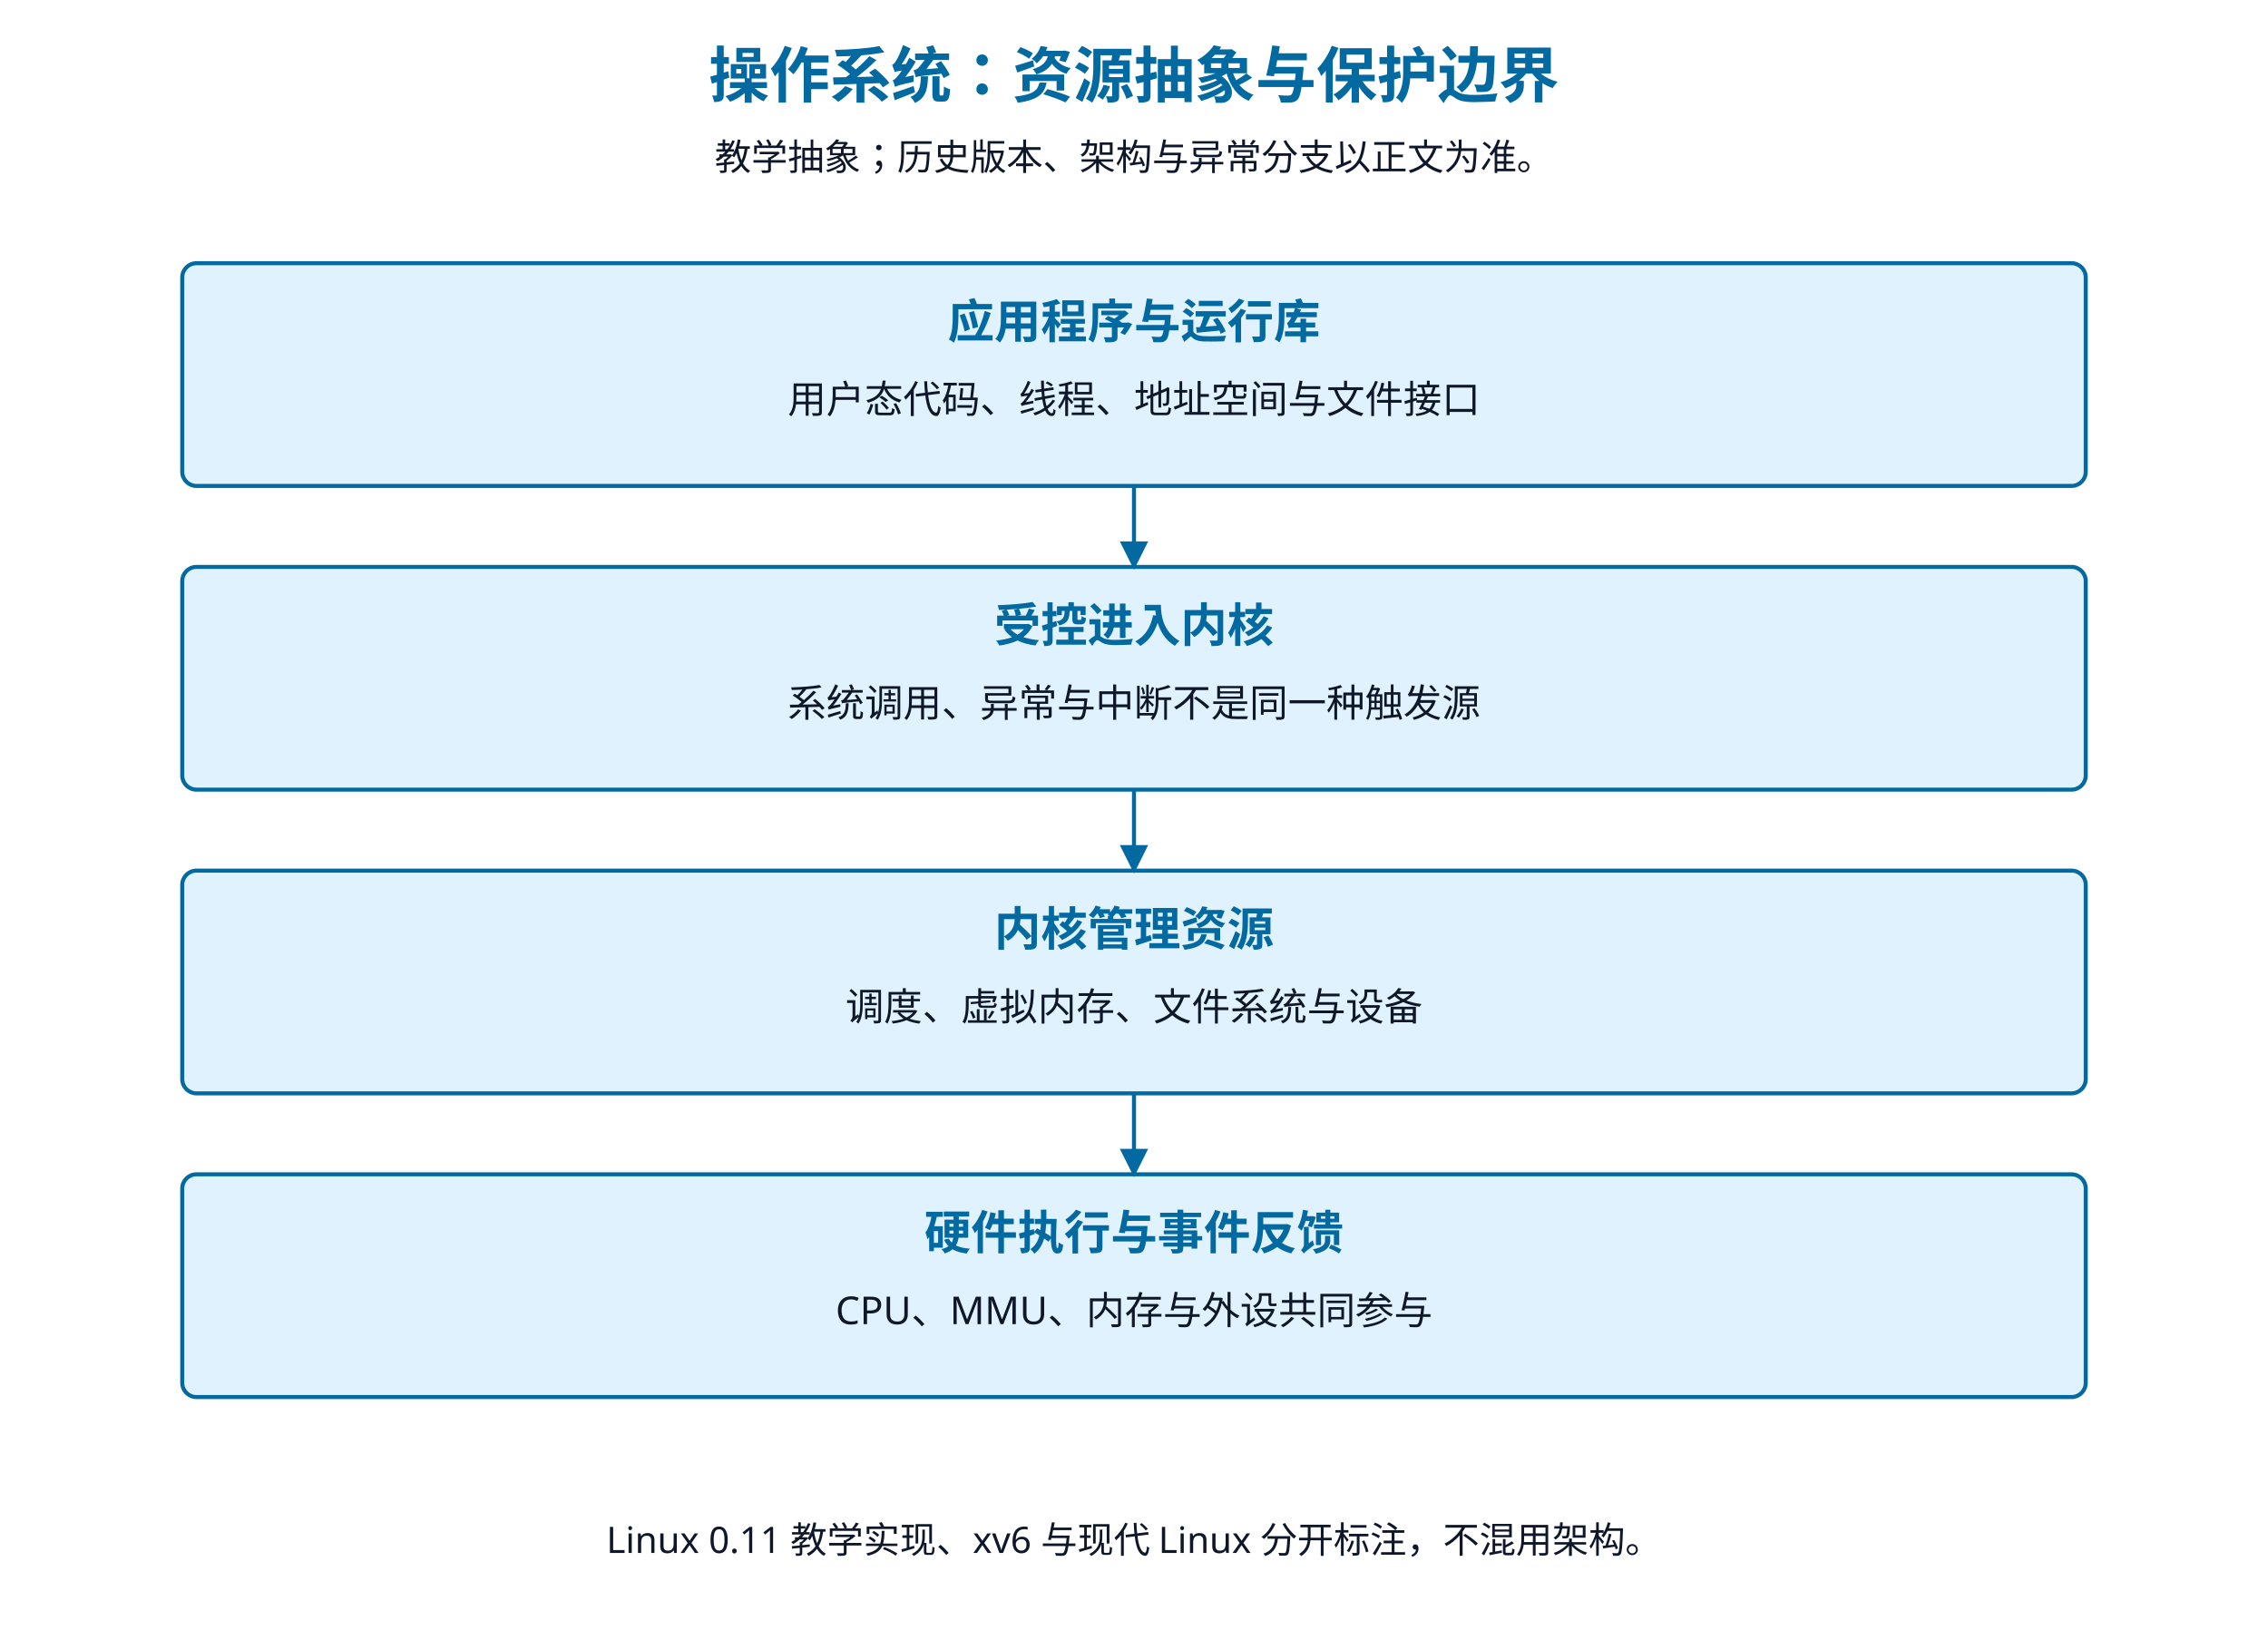
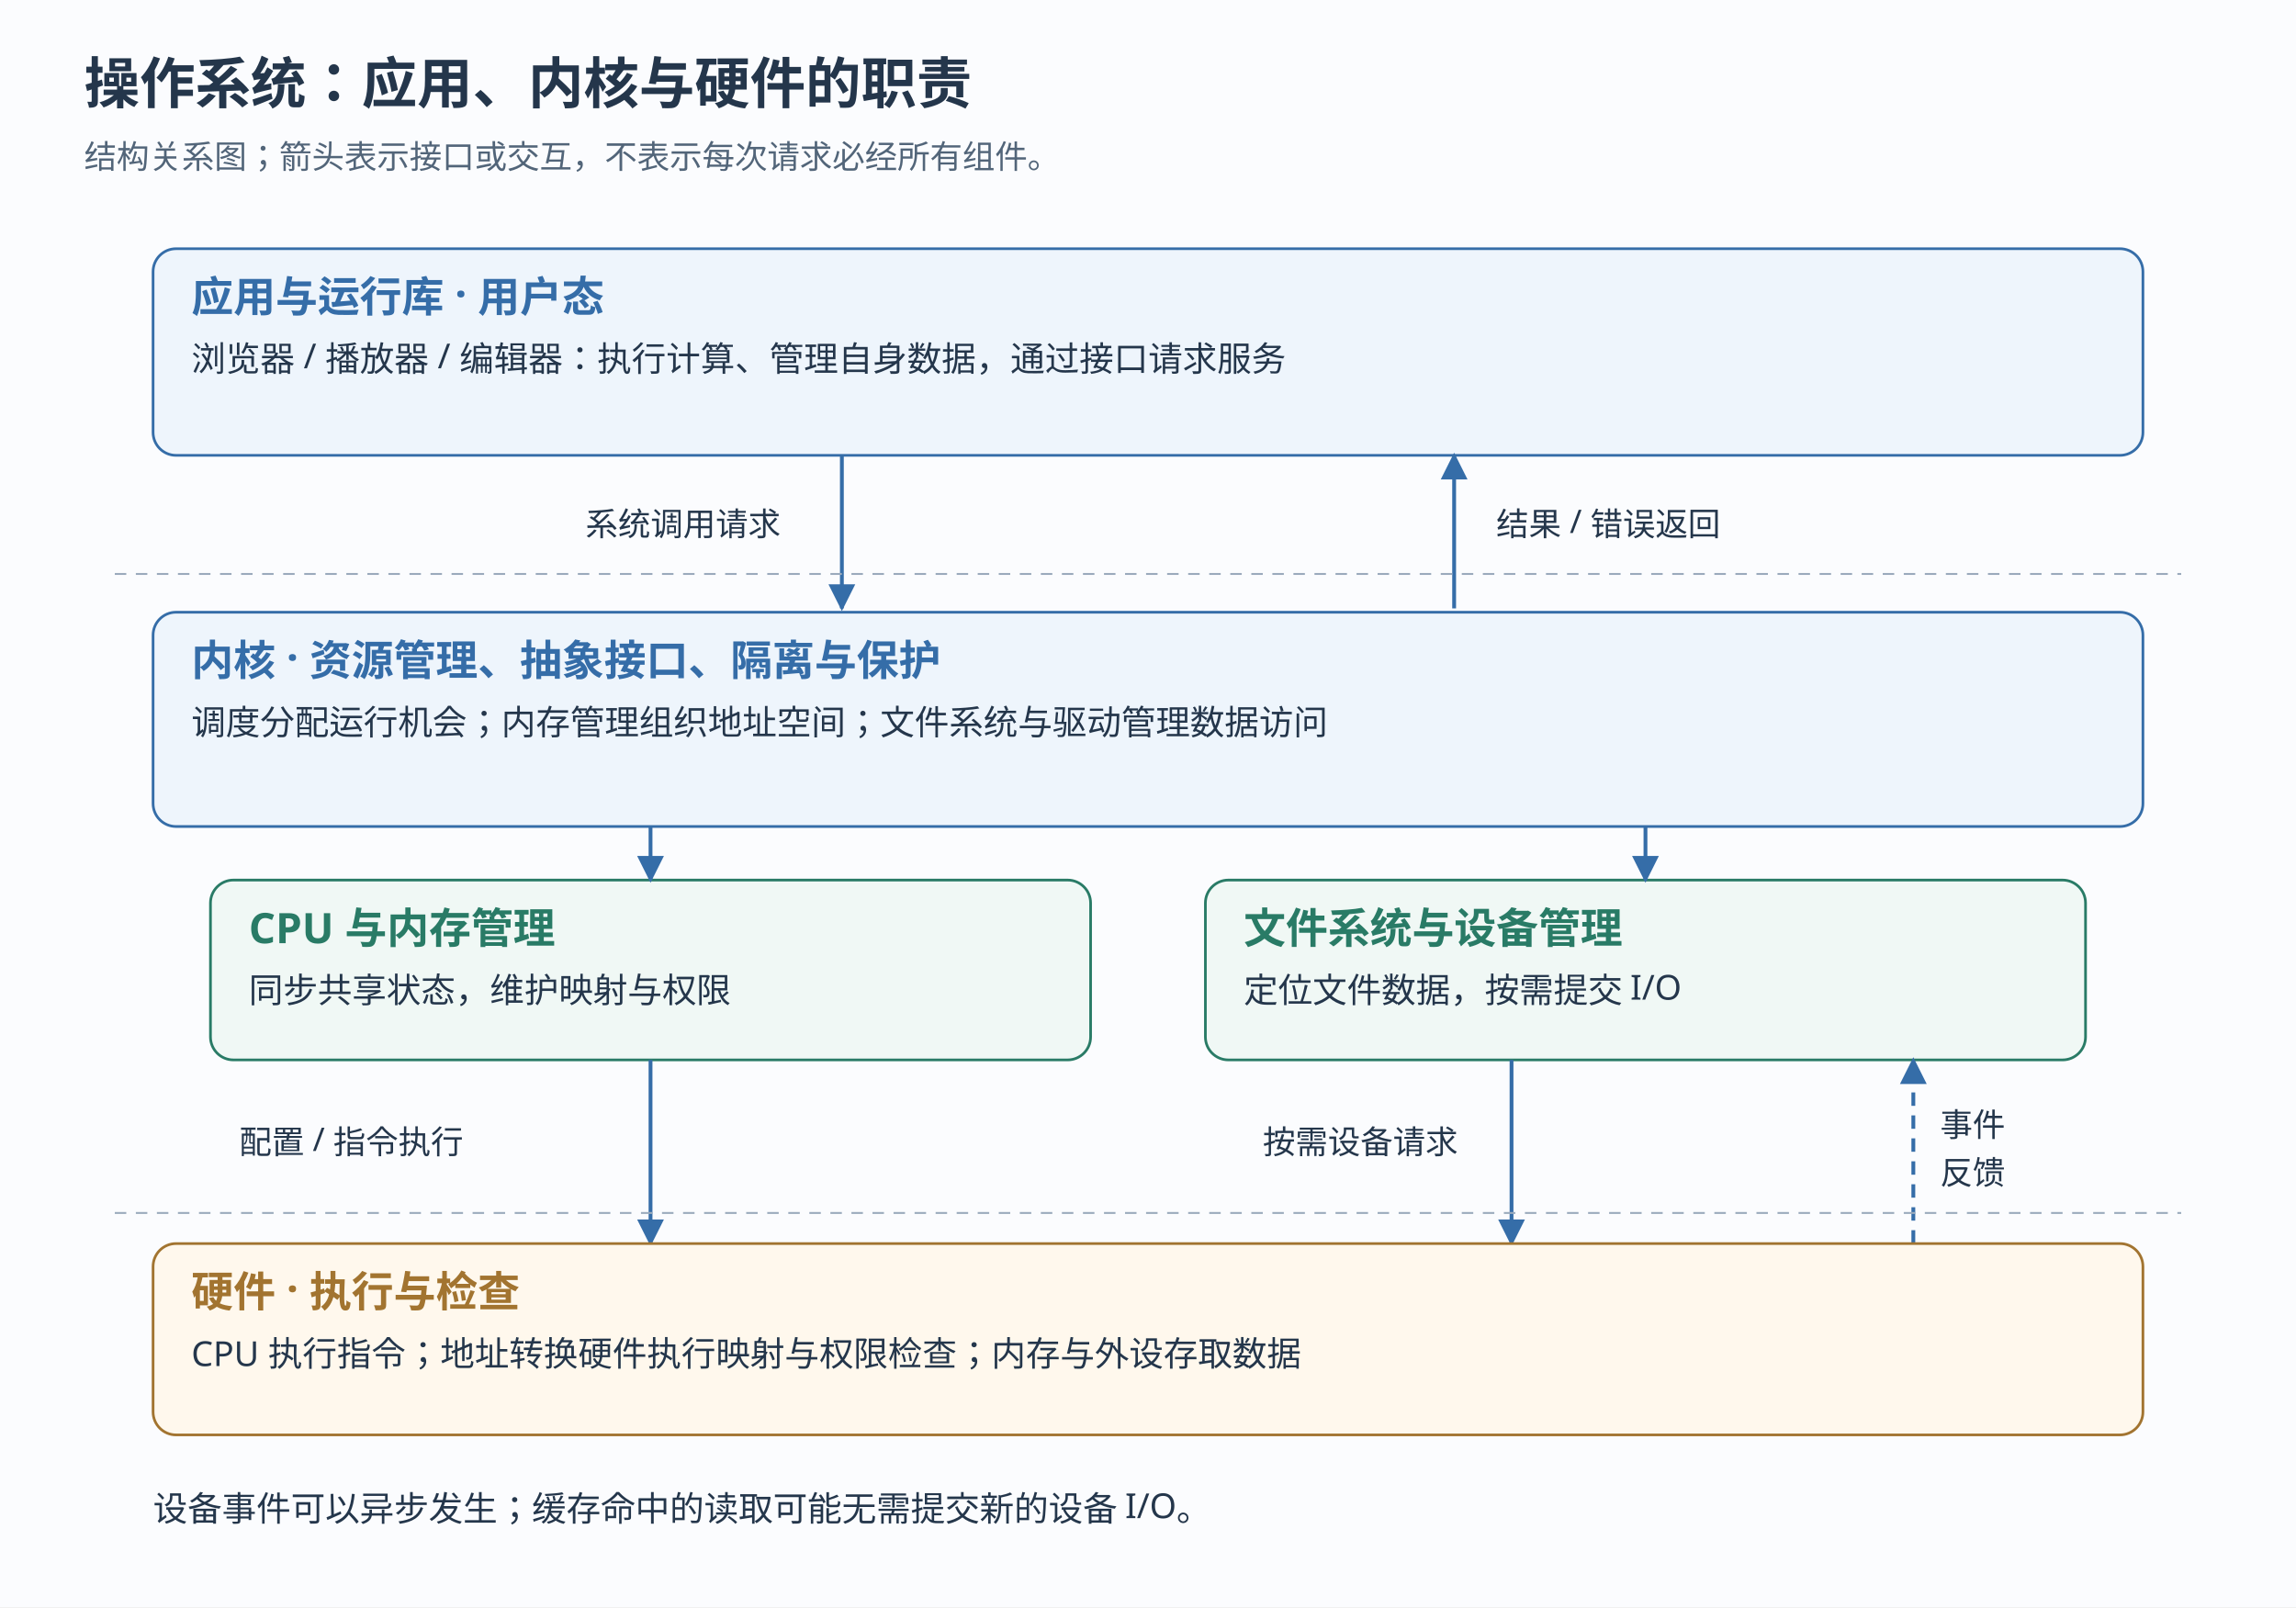
- <svg xmlns="http://www.w3.org/2000/svg" width="1120" height="805" viewBox="0 0 1120 805" role="img" aria-labelledby="title desc">
+ <svg xmlns="http://www.w3.org/2000/svg" width="1200" height="840" viewBox="0 0 1200 840" role="img" aria-labelledby="title desc">
  <defs>
-     <pattern id="grid" width="24" height="24" patternUnits="userSpaceOnUse">
-       <path d="M24 0H0V24" fill="none" stroke="#E7F1F8" stroke-width="1" />
-     </pattern>
    <marker id="arrow" viewBox="0 0 10 10" refX="9" refY="5" markerWidth="7" markerHeight="7" orient="auto">
-       <path d="M0 0L10 5L0 10Z" fill="#0369A1" />
+       <path d="M0 0L10 5L0 10Z" fill="#356da8" />
    </marker>
  </defs>
-   <rect width="100%" height="100%" fill="#FFFFFF" />
+   <rect width="1200" height="840" fill="#fbfcfe" />
  <g font-family="Microsoft YaHei,Segoe UI,sans-serif">
-     <text x="560.0" y="48" text-anchor="middle" fill="#0369A1" font-size="30" font-weight="600">
-       <tspan x="560.0" dy="0">操作系统：资源抽象与保护边界</tspan>
-     </text>
-     <text x="560.0" y="84" text-anchor="middle" fill="#0F172A" font-size="18" font-weight="400">
-       <tspan x="560.0" dy="0">教学抽象；历史版本、架构与异常分支以正文为准。</tspan>
-     </text>
-     <rect x="90" y="130" width="940" height="110" rx="7" fill="#E0F2FE" stroke="#0369A1" stroke-width="2" />
-     <text x="560.0" y="167" text-anchor="middle" fill="#0369A1" font-size="23" font-weight="600">
-       <tspan x="560.0" dy="0">应用程序与运行库</tspan>
-     </text>
-     <text x="560.0" y="204" text-anchor="middle" fill="#0F172A" font-size="19" font-weight="400">
-       <tspan x="560.0" dy="0">用户态代码、线程、地址空间与文件接口</tspan>
-     </text>
-     <rect x="90" y="280" width="940" height="110" rx="7" fill="#E0F2FE" stroke="#0369A1" stroke-width="2" />
-     <text x="560.0" y="317" text-anchor="middle" fill="#0369A1" font-size="23" font-weight="600">
-       <tspan x="560.0" dy="0">受控进入内核</tspan>
-     </text>
-     <text x="560.0" y="354" text-anchor="middle" fill="#0F172A" font-size="19" font-weight="400">
-       <tspan x="560.0" dy="0">系统调用、异常与中断不是同一种触发源</tspan>
-     </text>
-     <path d="M560 240 L560 280" fill="none" stroke="#0369A1" stroke-width="2" marker-end="url(#arrow)" />
-     <rect x="90" y="430" width="940" height="110" rx="7" fill="#E0F2FE" stroke="#0369A1" stroke-width="2" />
-     <text x="560.0" y="467" text-anchor="middle" fill="#0369A1" font-size="23" font-weight="600">
-       <tspan x="560.0" dy="0">内核管理资源</tspan>
-     </text>
-     <text x="560.0" y="504" text-anchor="middle" fill="#0F172A" font-size="19" font-weight="400">
-       <tspan x="560.0" dy="0">调度、虚拟内存、文件系统与设备</tspan>
-     </text>
-     <path d="M560 390 L560 430" fill="none" stroke="#0369A1" stroke-width="2" marker-end="url(#arrow)" />
-     <rect x="90" y="580" width="940" height="110" rx="7" fill="#E0F2FE" stroke="#0369A1" stroke-width="2" />
-     <text x="560.0" y="617" text-anchor="middle" fill="#0369A1" font-size="23" font-weight="600">
-       <tspan x="560.0" dy="0">硬件执行与事件反馈</tspan>
-     </text>
-     <text x="560.0" y="654" text-anchor="middle" fill="#0F172A" font-size="19" font-weight="400">
-       <tspan x="560.0" dy="0">CPU、MMU、内存与外设共同参与</tspan>
-     </text>
-     <path d="M560 540 L560 580" fill="none" stroke="#0369A1" stroke-width="2" marker-end="url(#arrow)" />
-     <text x="560.0" y="767" text-anchor="middle" fill="#0F172A" font-size="18" font-weight="400">
-       <tspan x="560.0" dy="0">Linux 0.11 教学实现、xv6 与现代 Linux 分开标注，不混用架构。</tspan>
-     </text>
+     <text x="44" y="54" font-size="29" fill="#24364b" font-weight="600" text-anchor="start">操作系统：应用、内核与硬件的职责</text>
+     <text x="44" y="88" font-size="17" fill="#526579" font-weight="400" text-anchor="start">结构关系图；箭头表示接口或交互，不表示每次请求必经所有组件。</text>
+     <rect x="80" y="130" width="1040" height="108" rx="12" fill="#eef5fc" stroke="#356da8" stroke-width="1.4" />
+     <text x="100" y="163" font-size="22" fill="#356da8" font-weight="600" text-anchor="start">应用与运行库 · 用户态</text>
+     <text x="100" y="194" font-size="18" fill="#24364b" font-weight="400" text-anchor="start">浏览器 / 播放器 / 编辑器：执行计算、管理自身数据，通过接口请求服务</text>
+     <path d="M440 238 L440 318" fill="none" stroke="#356da8" stroke-width="2" marker-end="url(#arrow)" />
+     <text x="306" y="280" font-size="17" fill="#24364b" font-weight="400" text-anchor="start">系统调用请求</text>
+     <path d="M760 318 L760 238" fill="none" stroke="#356da8" stroke-width="2" marker-end="url(#arrow)" />
+     <text x="782" y="280" font-size="17" fill="#24364b" font-weight="400" text-anchor="start">结果 / 错误返回</text>
+     <path d="M60 300 L1140 300" fill="none" stroke="#9aaabc" stroke-dasharray="6 5" />
+     <rect x="80" y="320" width="1040" height="112" rx="12" fill="#eef5fc" stroke="#356da8" stroke-width="1.4" />
+     <text x="100" y="353" font-size="22" fill="#356da8" font-weight="600" text-anchor="start">内核 · 资源管理、抽象接口、隔离与保护</text>
+     <text x="100" y="384" font-size="18" fill="#24364b" font-weight="400" text-anchor="start">调度分配运行机会；内存管理组织地址空间；文件系统与驱动管理数据访问</text>
+     <rect x="110" y="460" width="460" height="94" rx="12" fill="#f0f8f5" stroke="#297b66" stroke-width="1.4" />
+     <text x="130" y="493" font-size="22" fill="#297b66" font-weight="600" text-anchor="start">CPU 与内存管理</text>
+     <text x="130" y="524" font-size="18" fill="#24364b" font-weight="400" text-anchor="start">同步共享状态，维护映射与权限</text>
+     <rect x="630" y="460" width="460" height="94" rx="12" fill="#f0f8f5" stroke="#297b66" stroke-width="1.4" />
+     <text x="650" y="493" font-size="22" fill="#297b66" font-weight="600" text-anchor="start">文件系统与设备管理</text>
+     <text x="650" y="524" font-size="18" fill="#24364b" font-weight="400" text-anchor="start">定位文件数据，按需提交 I/O</text>
+     <path d="M340 432 L340 460" fill="none" stroke="#356da8" stroke-width="2" marker-end="url(#arrow)" />
+     <path d="M860 432 L860 460" fill="none" stroke="#356da8" stroke-width="2" marker-end="url(#arrow)" />
+     <path d="M340 554 L340 650" fill="none" stroke="#356da8" stroke-width="2" marker-end="url(#arrow)" />
+     <text x="125" y="603" font-size="17" fill="#24364b" font-weight="400" text-anchor="start">配置 / 指令执行</text>
+     <path d="M790 554 L790 650" fill="none" stroke="#356da8" stroke-width="2" marker-end="url(#arrow)" />
+     <text x="660" y="603" font-size="17" fill="#24364b" font-weight="400" text-anchor="start">按需设备请求</text>
+     <path d="M1000 650 L1000 554" fill="none" stroke="#356da8" stroke-width="2" stroke-dasharray="7 5" marker-end="url(#arrow)" />
+     <text x="1014" y="594" font-size="17" fill="#24364b" font-weight="400" text-anchor="start">事件</text>
+     <text x="1014" y="619" font-size="17" fill="#24364b" font-weight="400" text-anchor="start">反馈</text>
+     <path d="M60 634 L1140 634" fill="none" stroke="#9aaabc" stroke-dasharray="6 5" />
+     <rect x="80" y="650" width="1040" height="100" rx="12" fill="#fff8ed" stroke="#a27430" stroke-width="1.4" />
+     <text x="100" y="683" font-size="22" fill="#a27430" font-weight="600" text-anchor="start">硬件 · 执行与检查</text>
+     <text x="100" y="714" font-size="18" fill="#24364b" font-weight="400" text-anchor="start">CPU 执行指令；地址转换硬件执行映射与权限检查；内存与外设存取数据</text>
+     <text x="80" y="795" font-size="18" fill="#24364b" font-weight="400" text-anchor="start">设备事件可以异步发生；缓存命中的读取可能无需提交新的设备 I/O。</text>
  </g>
</svg>
